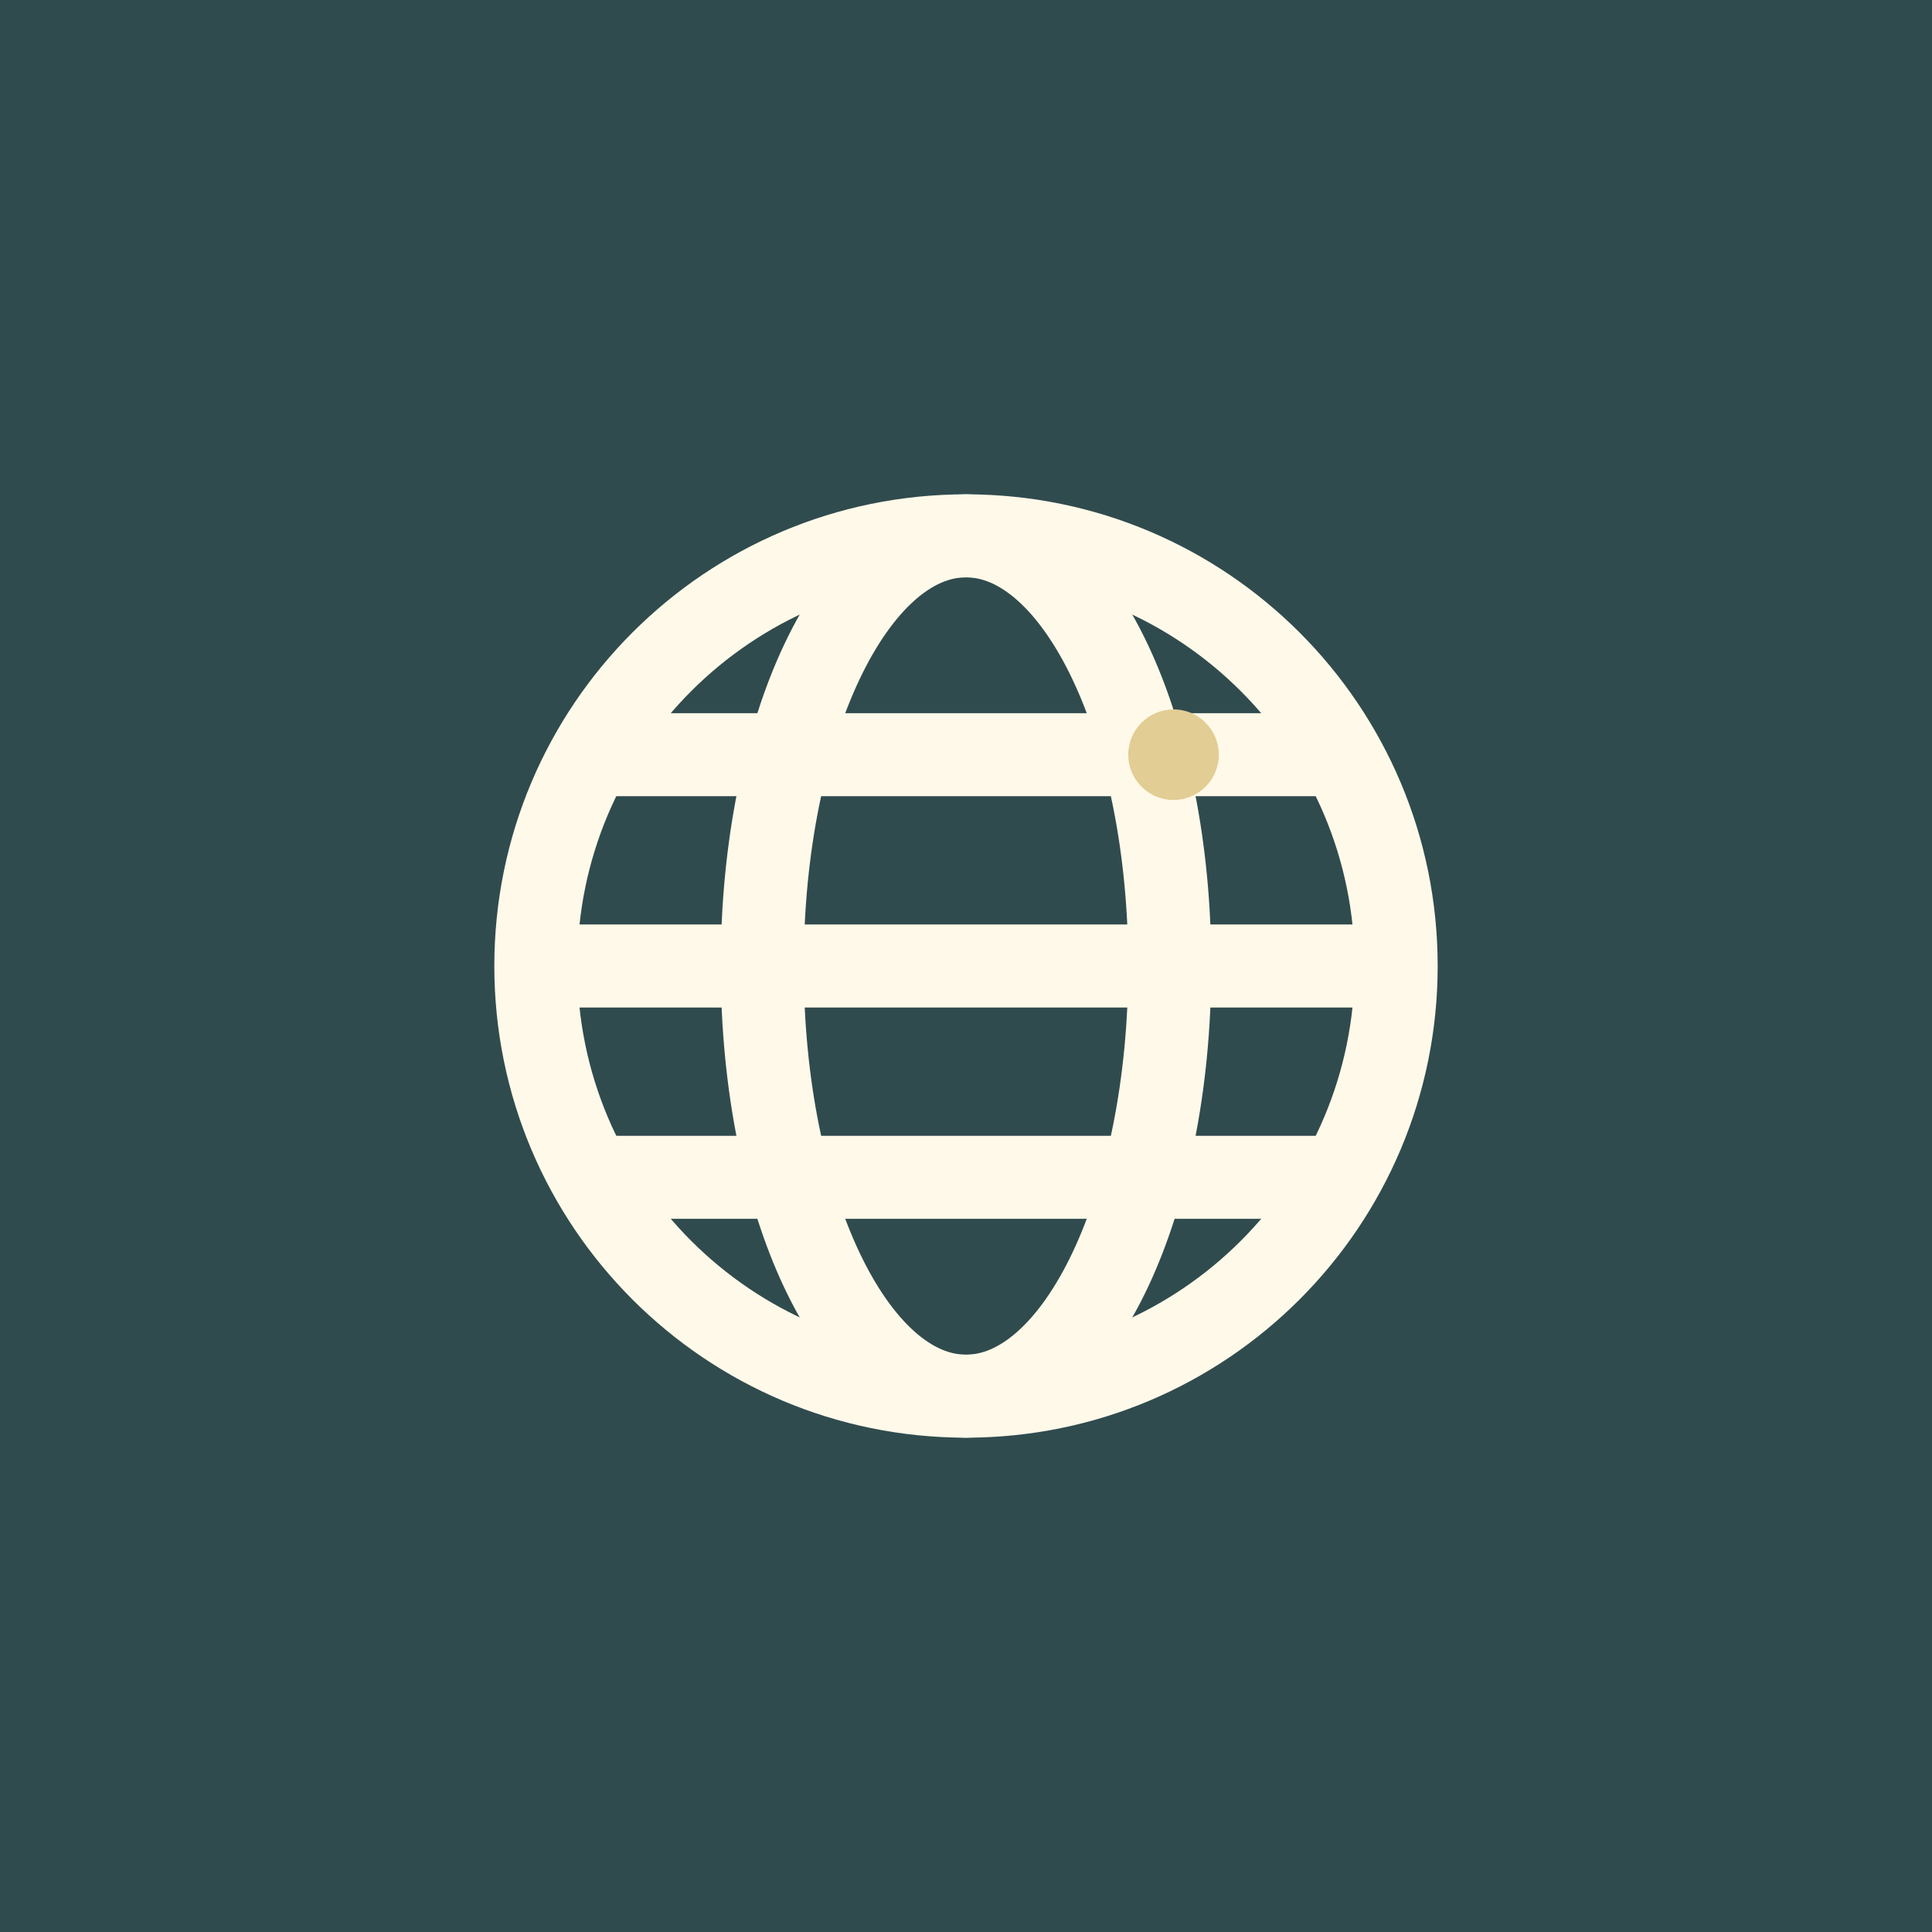
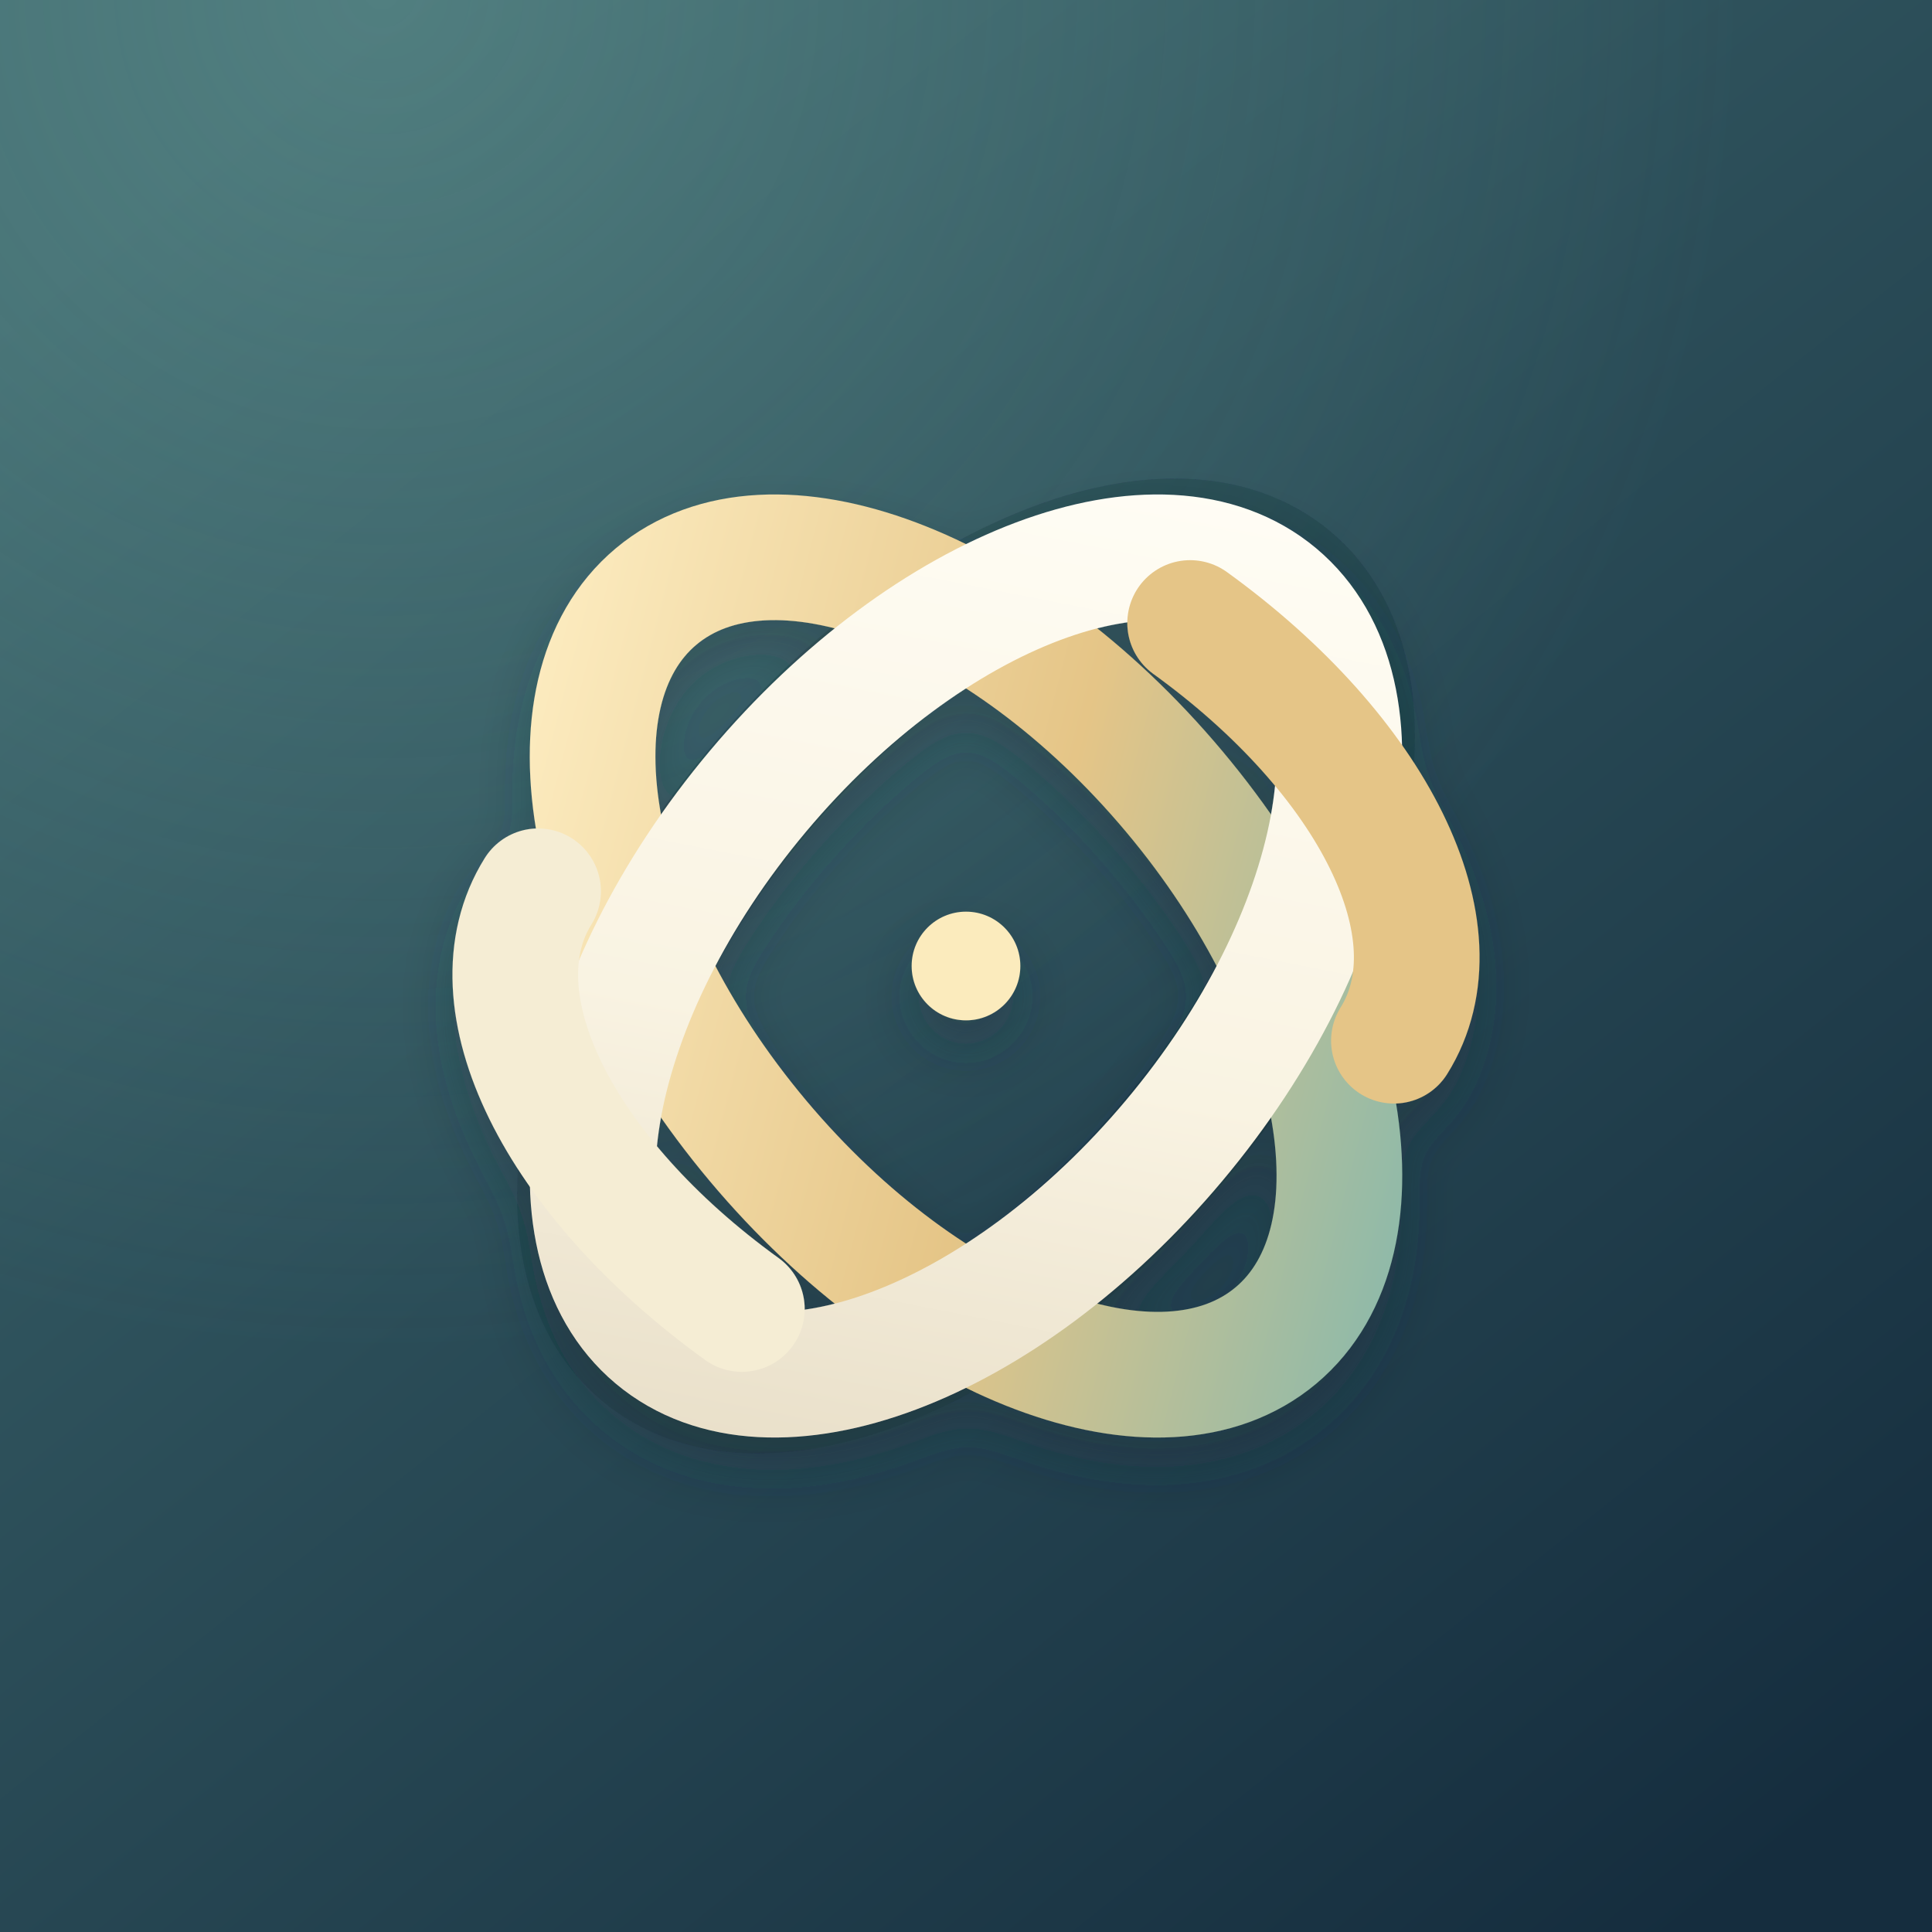
- <svg xmlns="http://www.w3.org/2000/svg" viewBox="0 0 512 512">
-   <rect width="512" height="512" rx="0" fill="#304b4e" />
-   <g fill="none" stroke="#fff9e9" stroke-width="22" stroke-linecap="round" stroke-linejoin="round">
-     <circle cx="256" cy="256" r="114" />
-     <ellipse cx="256" cy="256" rx="54" ry="114" />
-     <path d="M143 256h226M163 200h186M163 312h186" />
-     <circle cx="311" cy="200" r="12" fill="#e2cd94" stroke="none" />
+ <svg xmlns="http://www.w3.org/2000/svg" viewBox="0 0 512 512" role="img" aria-label="Timeweave logo">
+   <defs>
+     <linearGradient id="tile" x1="64" y1="32" x2="448" y2="512" gradientUnits="userSpaceOnUse">
+       <stop stop-color="#3c666c" />
+       <stop offset="1" stop-color="#152d3e" />
+     </linearGradient>
+     <linearGradient id="ivory" x1="180" y1="120" x2="340" y2="410" gradientUnits="userSpaceOnUse">
+       <stop stop-color="#fffdf5" />
+       <stop offset=".55" stop-color="#f9f3e2" />
+       <stop offset="1" stop-color="#e6dcc5" />
+     </linearGradient>
+     <linearGradient id="accent" x1="160" y1="120" x2="352" y2="390" gradientUnits="userSpaceOnUse">
+       <stop stop-color="#fff0c6" />
+       <stop offset=".55" stop-color="#e5c587" />
+       <stop offset="1" stop-color="#82b8ae" />
+     </linearGradient>
+     <radialGradient id="light" cx=".2" cy="0" r="1">
+       <stop stop-color="#82b8ae" stop-opacity=".3" />
+       <stop offset=".7" stop-color="#82b8ae" stop-opacity="0" />
+     </radialGradient>
+     <filter id="lift" x="-30%" y="-30%" width="160%" height="180%">
+       <feDropShadow dx="0" dy="9" stdDeviation="8" flood-color="#152d3e" flood-opacity=".27" />
+     </filter>
+   </defs>
+   <rect width="512" height="512" rx="0" fill="url(#tile)" />
+   <rect width="512" height="512" rx="0" fill="url(#light)" />
+   <g transform="translate(25.6 25.6) scale(.9)" filter="url(#lift)">
+     <ellipse cx="256" cy="256" rx="80" ry="148" transform="rotate(40 256 256)" stroke="#111f2e" stroke-width="38" opacity=".2" fill="none" />
+     <ellipse cx="256" cy="256" rx="80" ry="142" transform="rotate(-40 256 256)" stroke="url(#accent)" stroke-width="37" fill="none" />
+     <ellipse cx="256" cy="256" rx="80" ry="142" transform="rotate(40 256 256)" stroke="url(#ivory)" stroke-width="37" fill="none" />
+     <path d="M190 357c-54-39-80-91-60-123" stroke="#f5edd4" stroke-width="37" fill="none" stroke-linecap="round" />
+     <path d="M322 155c54 39 80 91 60 123" stroke="#e5c587" stroke-width="37" fill="none" stroke-linecap="round" />
+     <circle cx="256" cy="256" r="16" fill="#fbebbd" />
  </g>
</svg>
